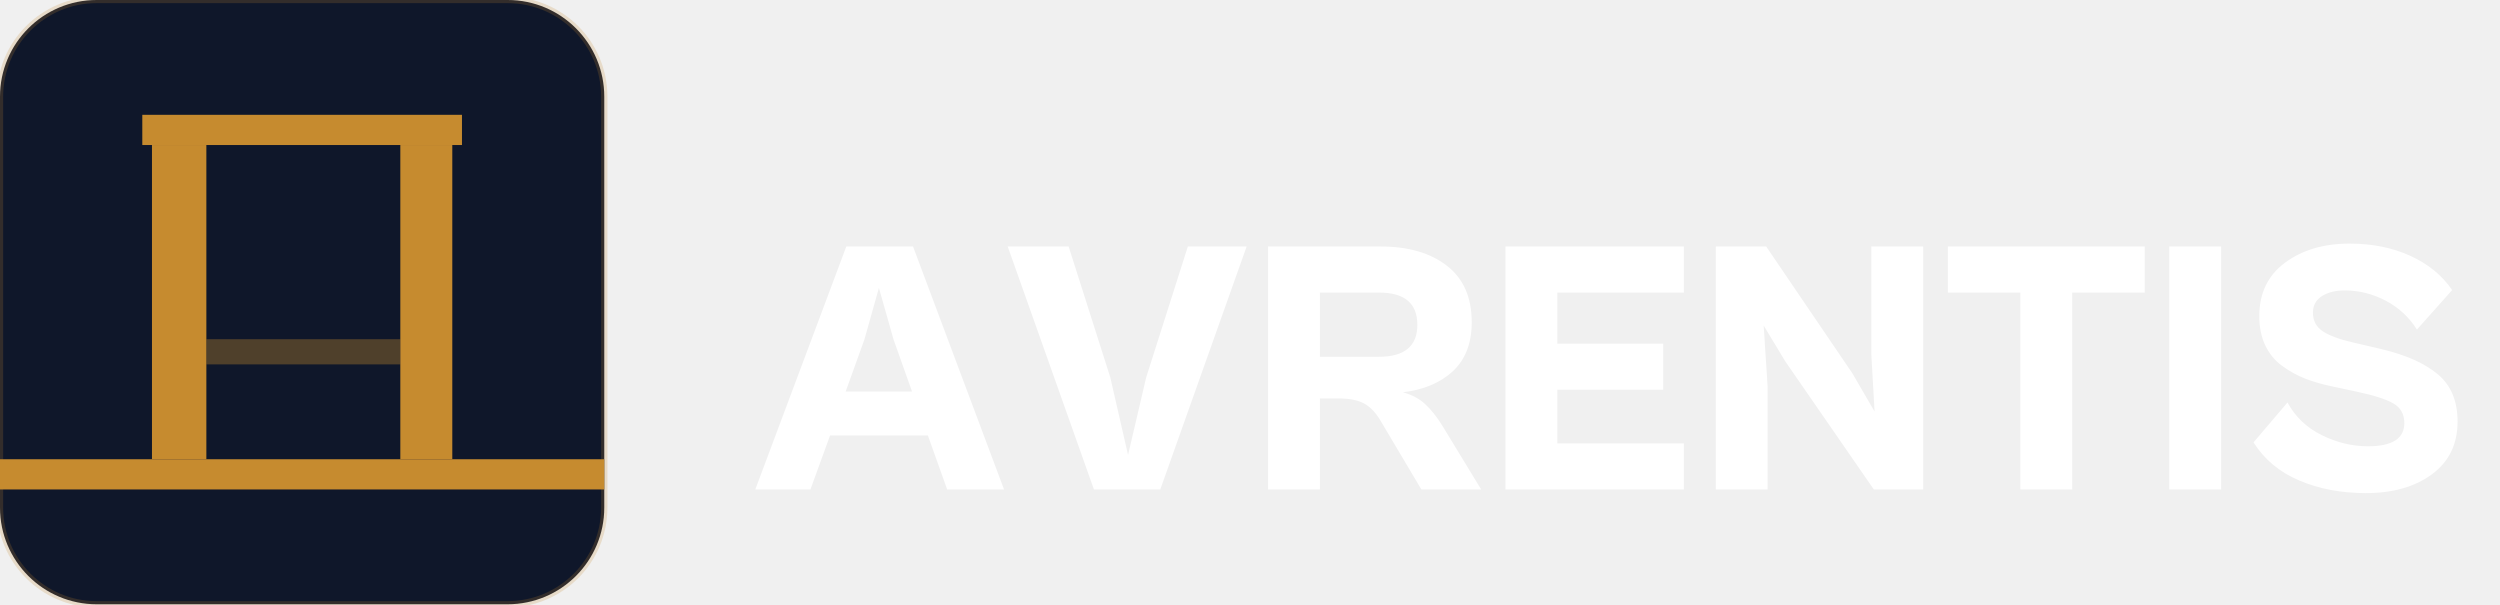
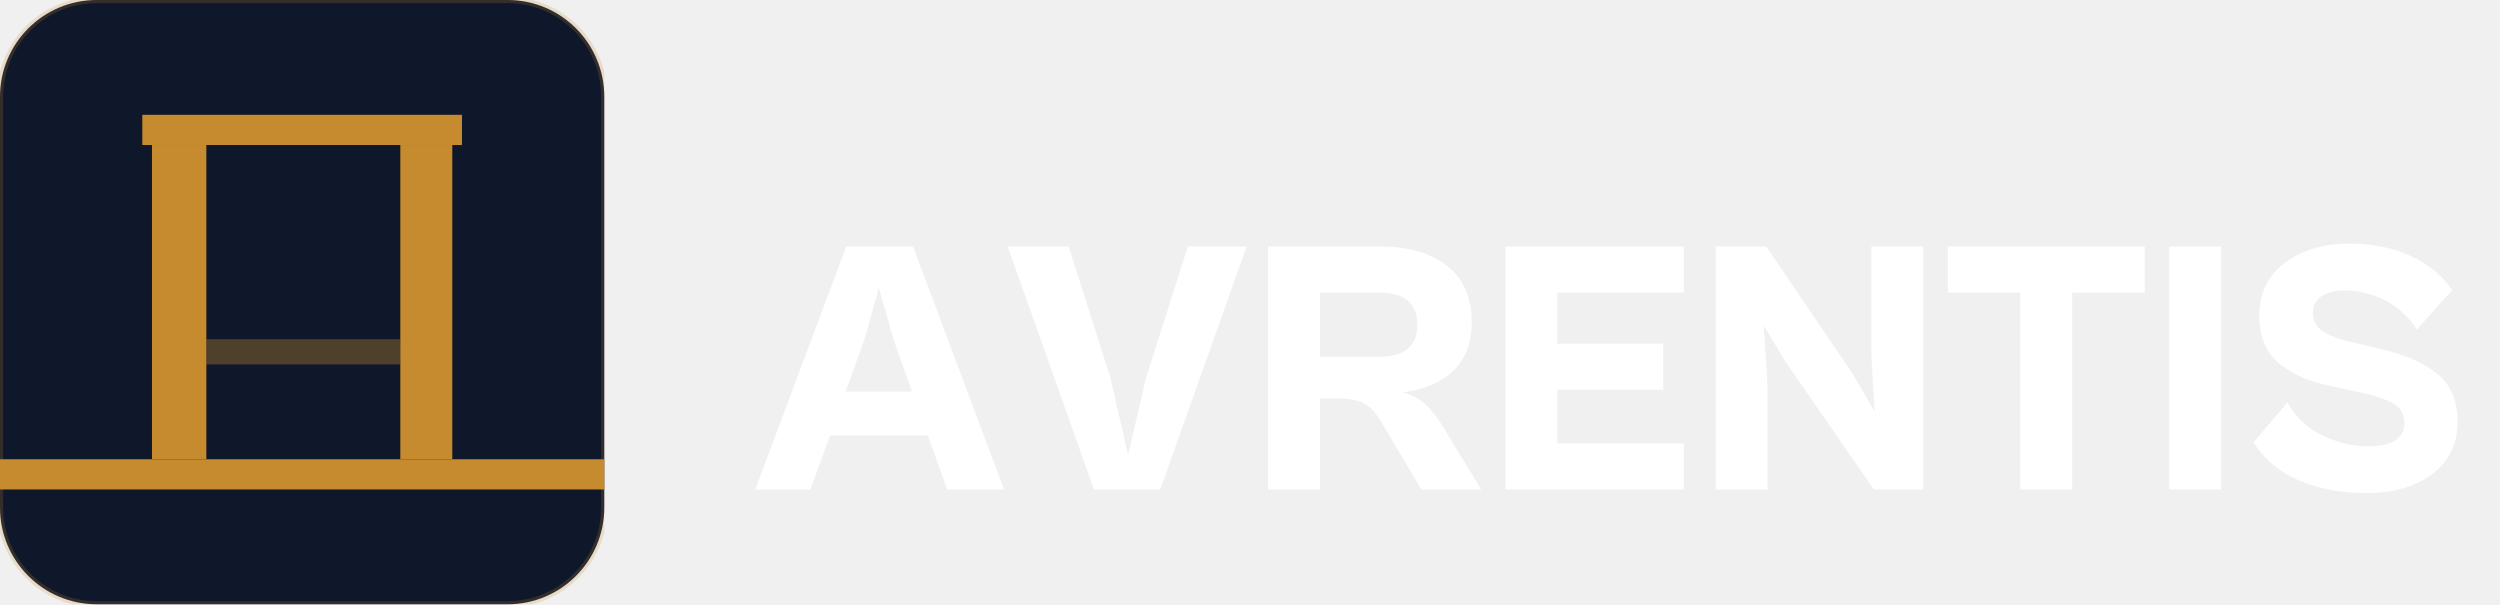
<svg xmlns="http://www.w3.org/2000/svg" width="198.586" height="48" viewBox="0 0 198.586 48">
-   <g>
-     <rect width="48" height="48" rx="7.68" fill="#0f172a" stroke="rgba(198,139,47,0.2)" stroke-width="0.5" />
-     <rect x="11.304" y="9.12" width="25.392" height="2.4" fill="#c68b2f" />
-     <rect x="12.072" y="11.52" width="4.32" height="24.96" fill="#c68b2f" />
-     <rect x="31.8" y="11.52" width="4.128" height="24.96" fill="#c68b2f" />
-     <rect x="16.392" y="26.945" width="15.408" height="2" fill="#c68b2f" opacity="0.35" />
-     <rect x="0" y="36.48" width="48" height="2.4" fill="#c68b2f" />
-   </g>
+   <svg width="48" height="48" viewBox="0 0 100 100" role="img" aria-label="Avrentis">
+     <rect x="0" y="0" width="100" height="100" rx="16" fill="#0f172a" stroke="rgba(198,139,47,0.2)" stroke-width="1.042" />
+     <rect x="23.55" y="19" width="52.9" height="5" fill="#c68b2f" />
+     <rect x="25.15" y="24" width="9" height="52" fill="#c68b2f" />
+     <rect x="66.25" y="24" width="8.6" height="52" fill="#c68b2f" />
+     <rect x="34.15" y="56.136" width="32.1" height="4.167" fill="#c68b2f" opacity="0.35" />
+     <rect x="0" y="76" width="100" height="5" fill="#c68b2f" />
+   </svg>
  <path transform="translate(59.856 0)" d="M6.08 34.59L4.52 38.88L0.14 38.88L7.37 19.58L12.67 19.58L19.90 38.88L15.38 38.88L13.85 34.59L6.08 34.59M9.96 22.87L8.81 26.96L7.32 31.10L12.59 31.10L11.12 26.96L9.96 22.87M39.17 19.58L32.31 38.88L27.04 38.88L20.19 19.58L25.03 19.58L28.34 29.98L29.75 36.14L31.19 29.98L34.50 19.58L39.17 19.58M44.99 31.65L44.99 38.88L40.87 38.88L40.87 19.58L49.82 19.58Q53.11 19.58 55.08 21.11Q57.05 22.64 57.05 25.60Q57.05 28.08 55.56 29.48Q54.06 30.87 51.58 31.16Q52.65 31.45 53.35 32.10Q54.06 32.75 54.75 33.87L57.80 38.88L53.05 38.88L49.80 33.41Q49.22 32.43 48.48 32.04Q47.75 31.65 46.48 31.65L44.99 31.65M49.68 23.24L44.99 23.24L44.99 28.34L49.68 28.34Q52.73 28.34 52.73 25.80Q52.73 23.24 49.68 23.24M73.90 35.22L73.90 38.88L59.73 38.88L59.73 19.58L73.90 19.58L73.90 23.24L63.85 23.24L63.85 27.30L72.26 27.30L72.26 30.96L63.85 30.96L63.85 35.22L73.90 35.22M80.55 30.64L80.55 38.88L76.44 38.88L76.44 19.58L80.44 19.58L87.29 29.66L89.05 32.69L88.79 28.14L88.79 19.58L92.91 19.58L92.91 38.88L88.99 38.88L81.96 28.71L80.24 25.86L80.55 30.64M104.75 23.24L104.75 38.88L100.63 38.88L100.63 23.24L94.87 23.24L94.87 19.58L110.51 19.58L110.51 23.24L104.75 23.24M116.58 19.58L116.58 38.88L112.46 38.88L112.46 19.58L116.58 19.58M128.07 39.17Q125.14 39.17 122.79 38.17Q120.44 37.18 119.15 35.14L121.85 31.97Q122.77 33.67 124.56 34.56Q126.35 35.45 128.25 35.45Q131.13 35.45 131.13 33.61Q131.13 32.54 130.25 32.04Q129.37 31.54 127.30 31.10L125.42 30.70Q124.19 30.44 123.24 30.07Q122.28 29.69 121.42 29.06Q120.56 28.43 120.08 27.43Q119.61 26.44 119.61 25.11Q119.61 22.38 121.65 20.87Q123.70 19.35 126.78 19.35Q129.48 19.35 131.60 20.32Q133.72 21.28 134.93 23.04L132.13 26.18Q131.21 24.71 129.66 23.89Q128.10 23.07 126.40 23.07Q125.28 23.07 124.57 23.53Q123.87 23.99 123.87 24.83Q123.87 25.80 124.66 26.32Q125.45 26.84 127.12 27.22L129.31 27.73Q132.25 28.43 133.80 29.74Q135.36 31.05 135.36 33.49Q135.36 36.17 133.33 37.67Q131.30 39.17 128.07 39.17" fill="#ffffff" />
</svg>
